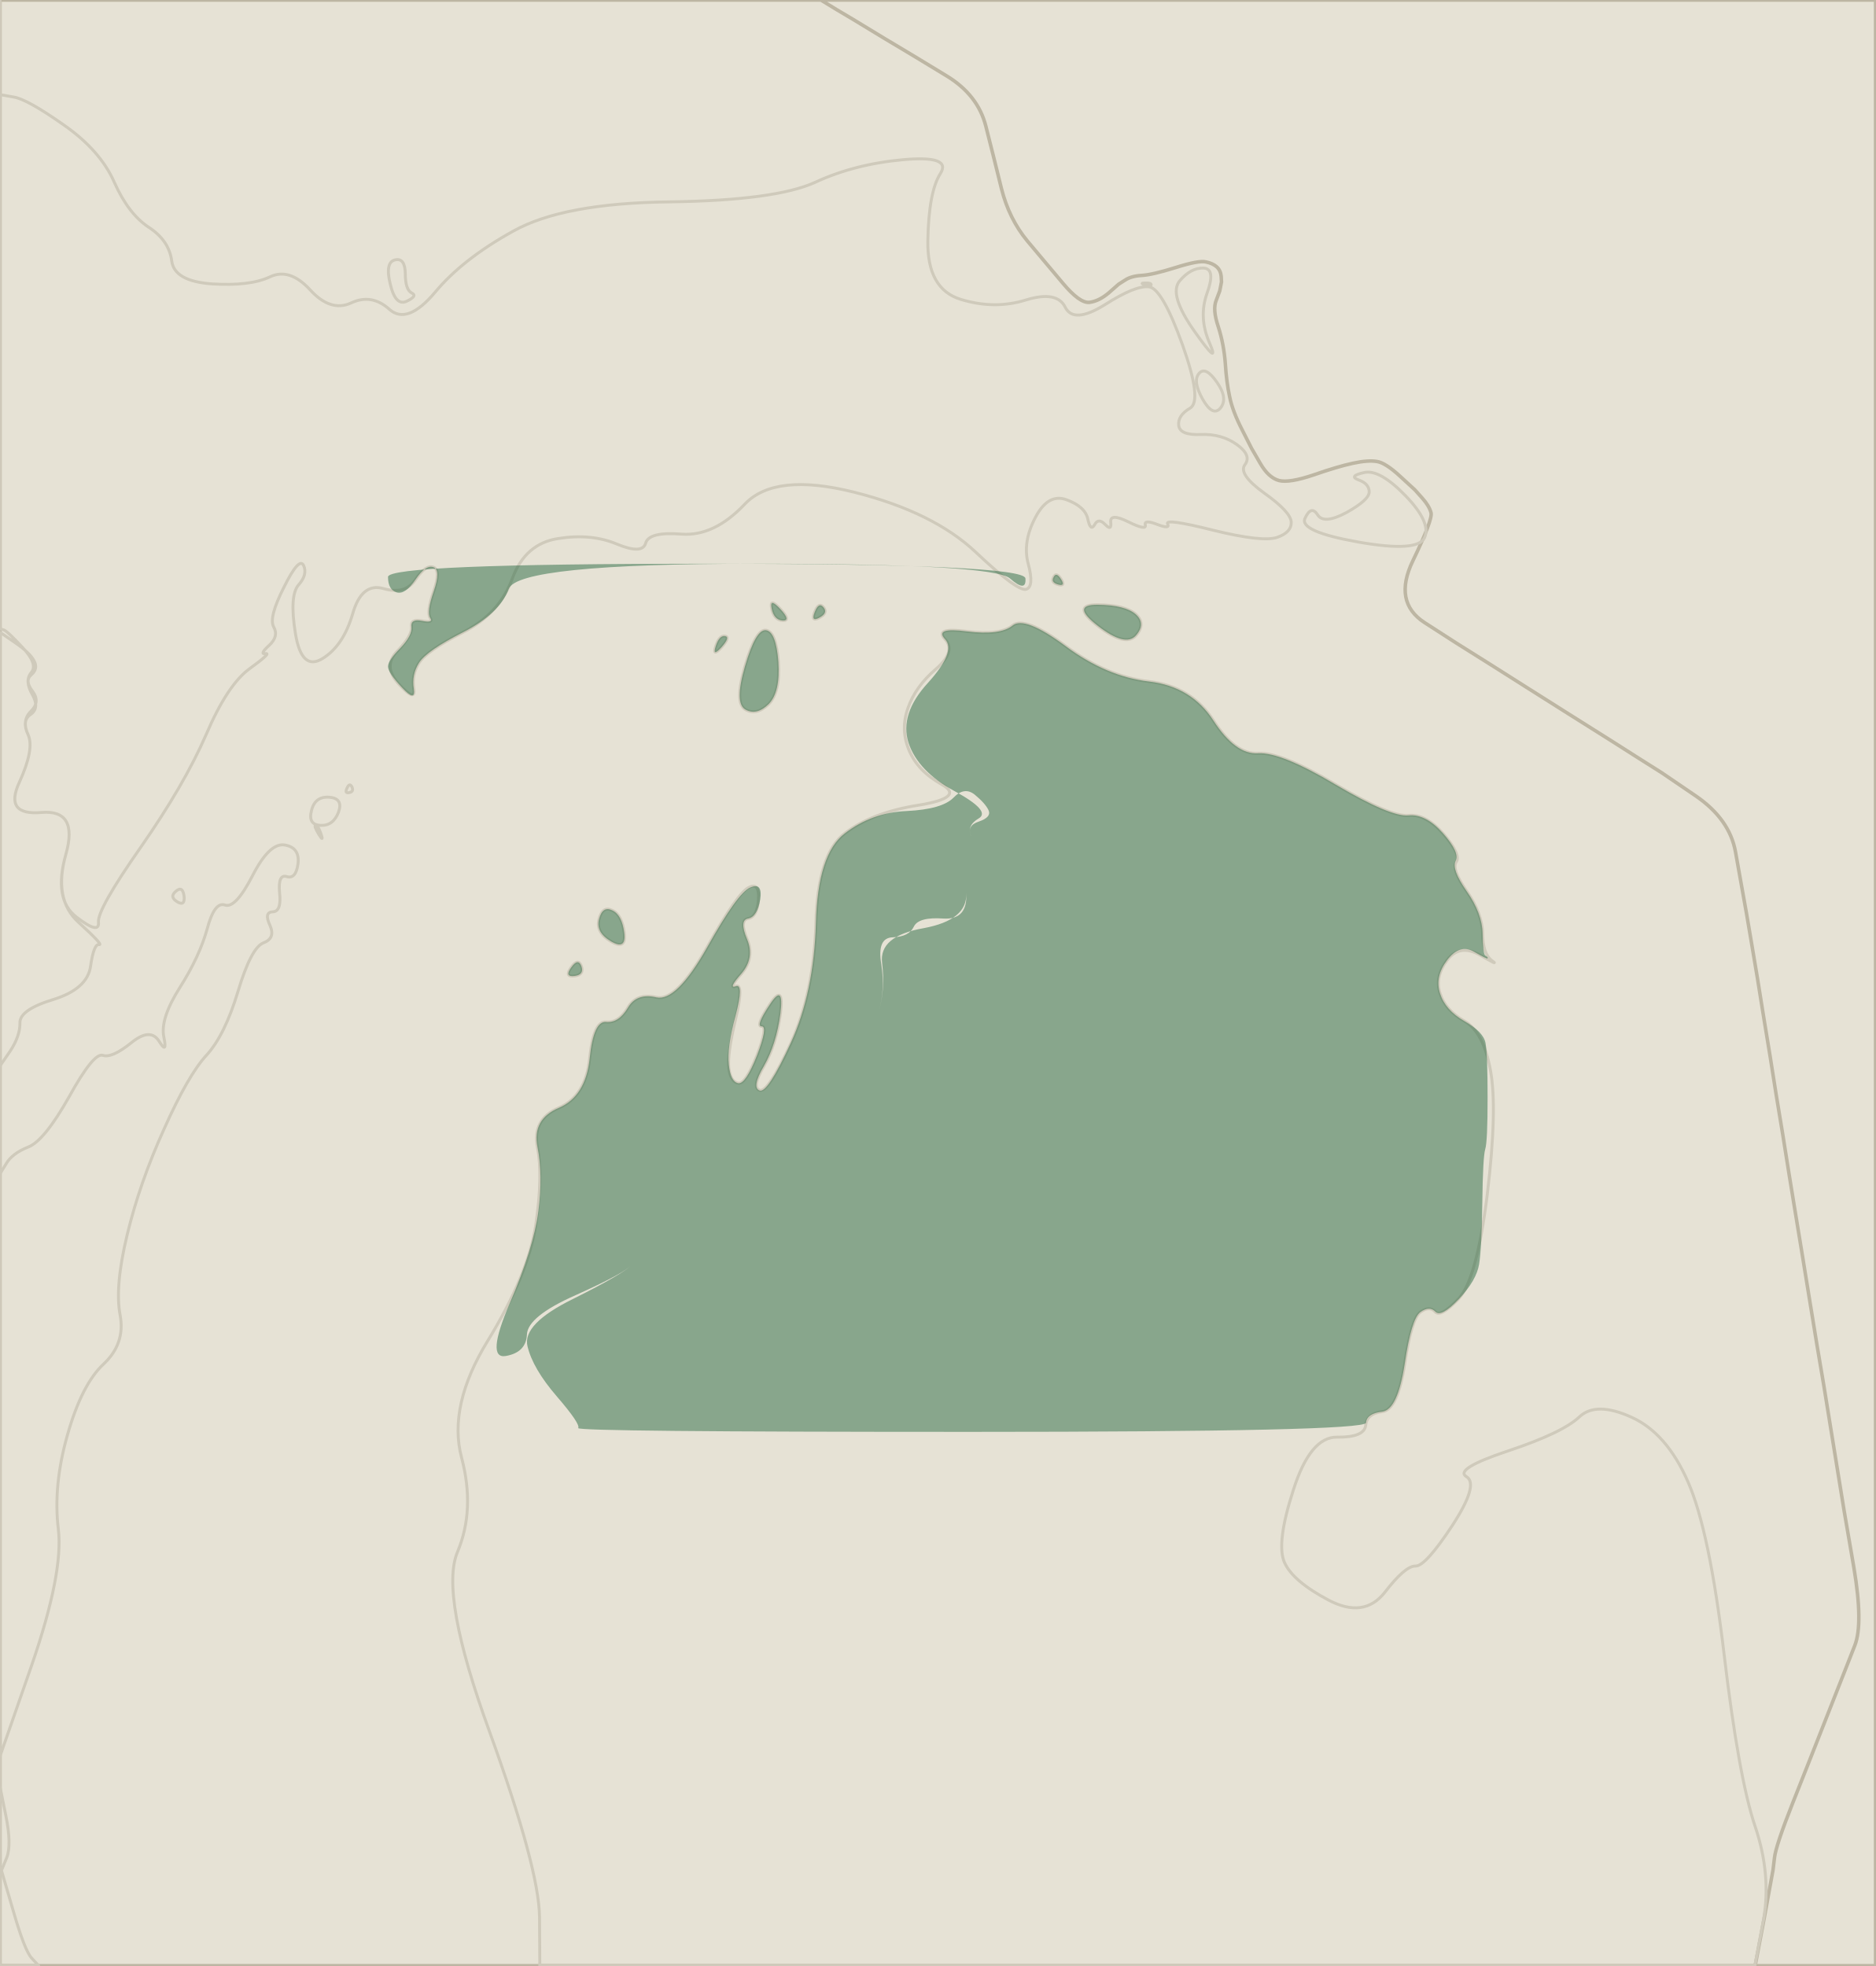
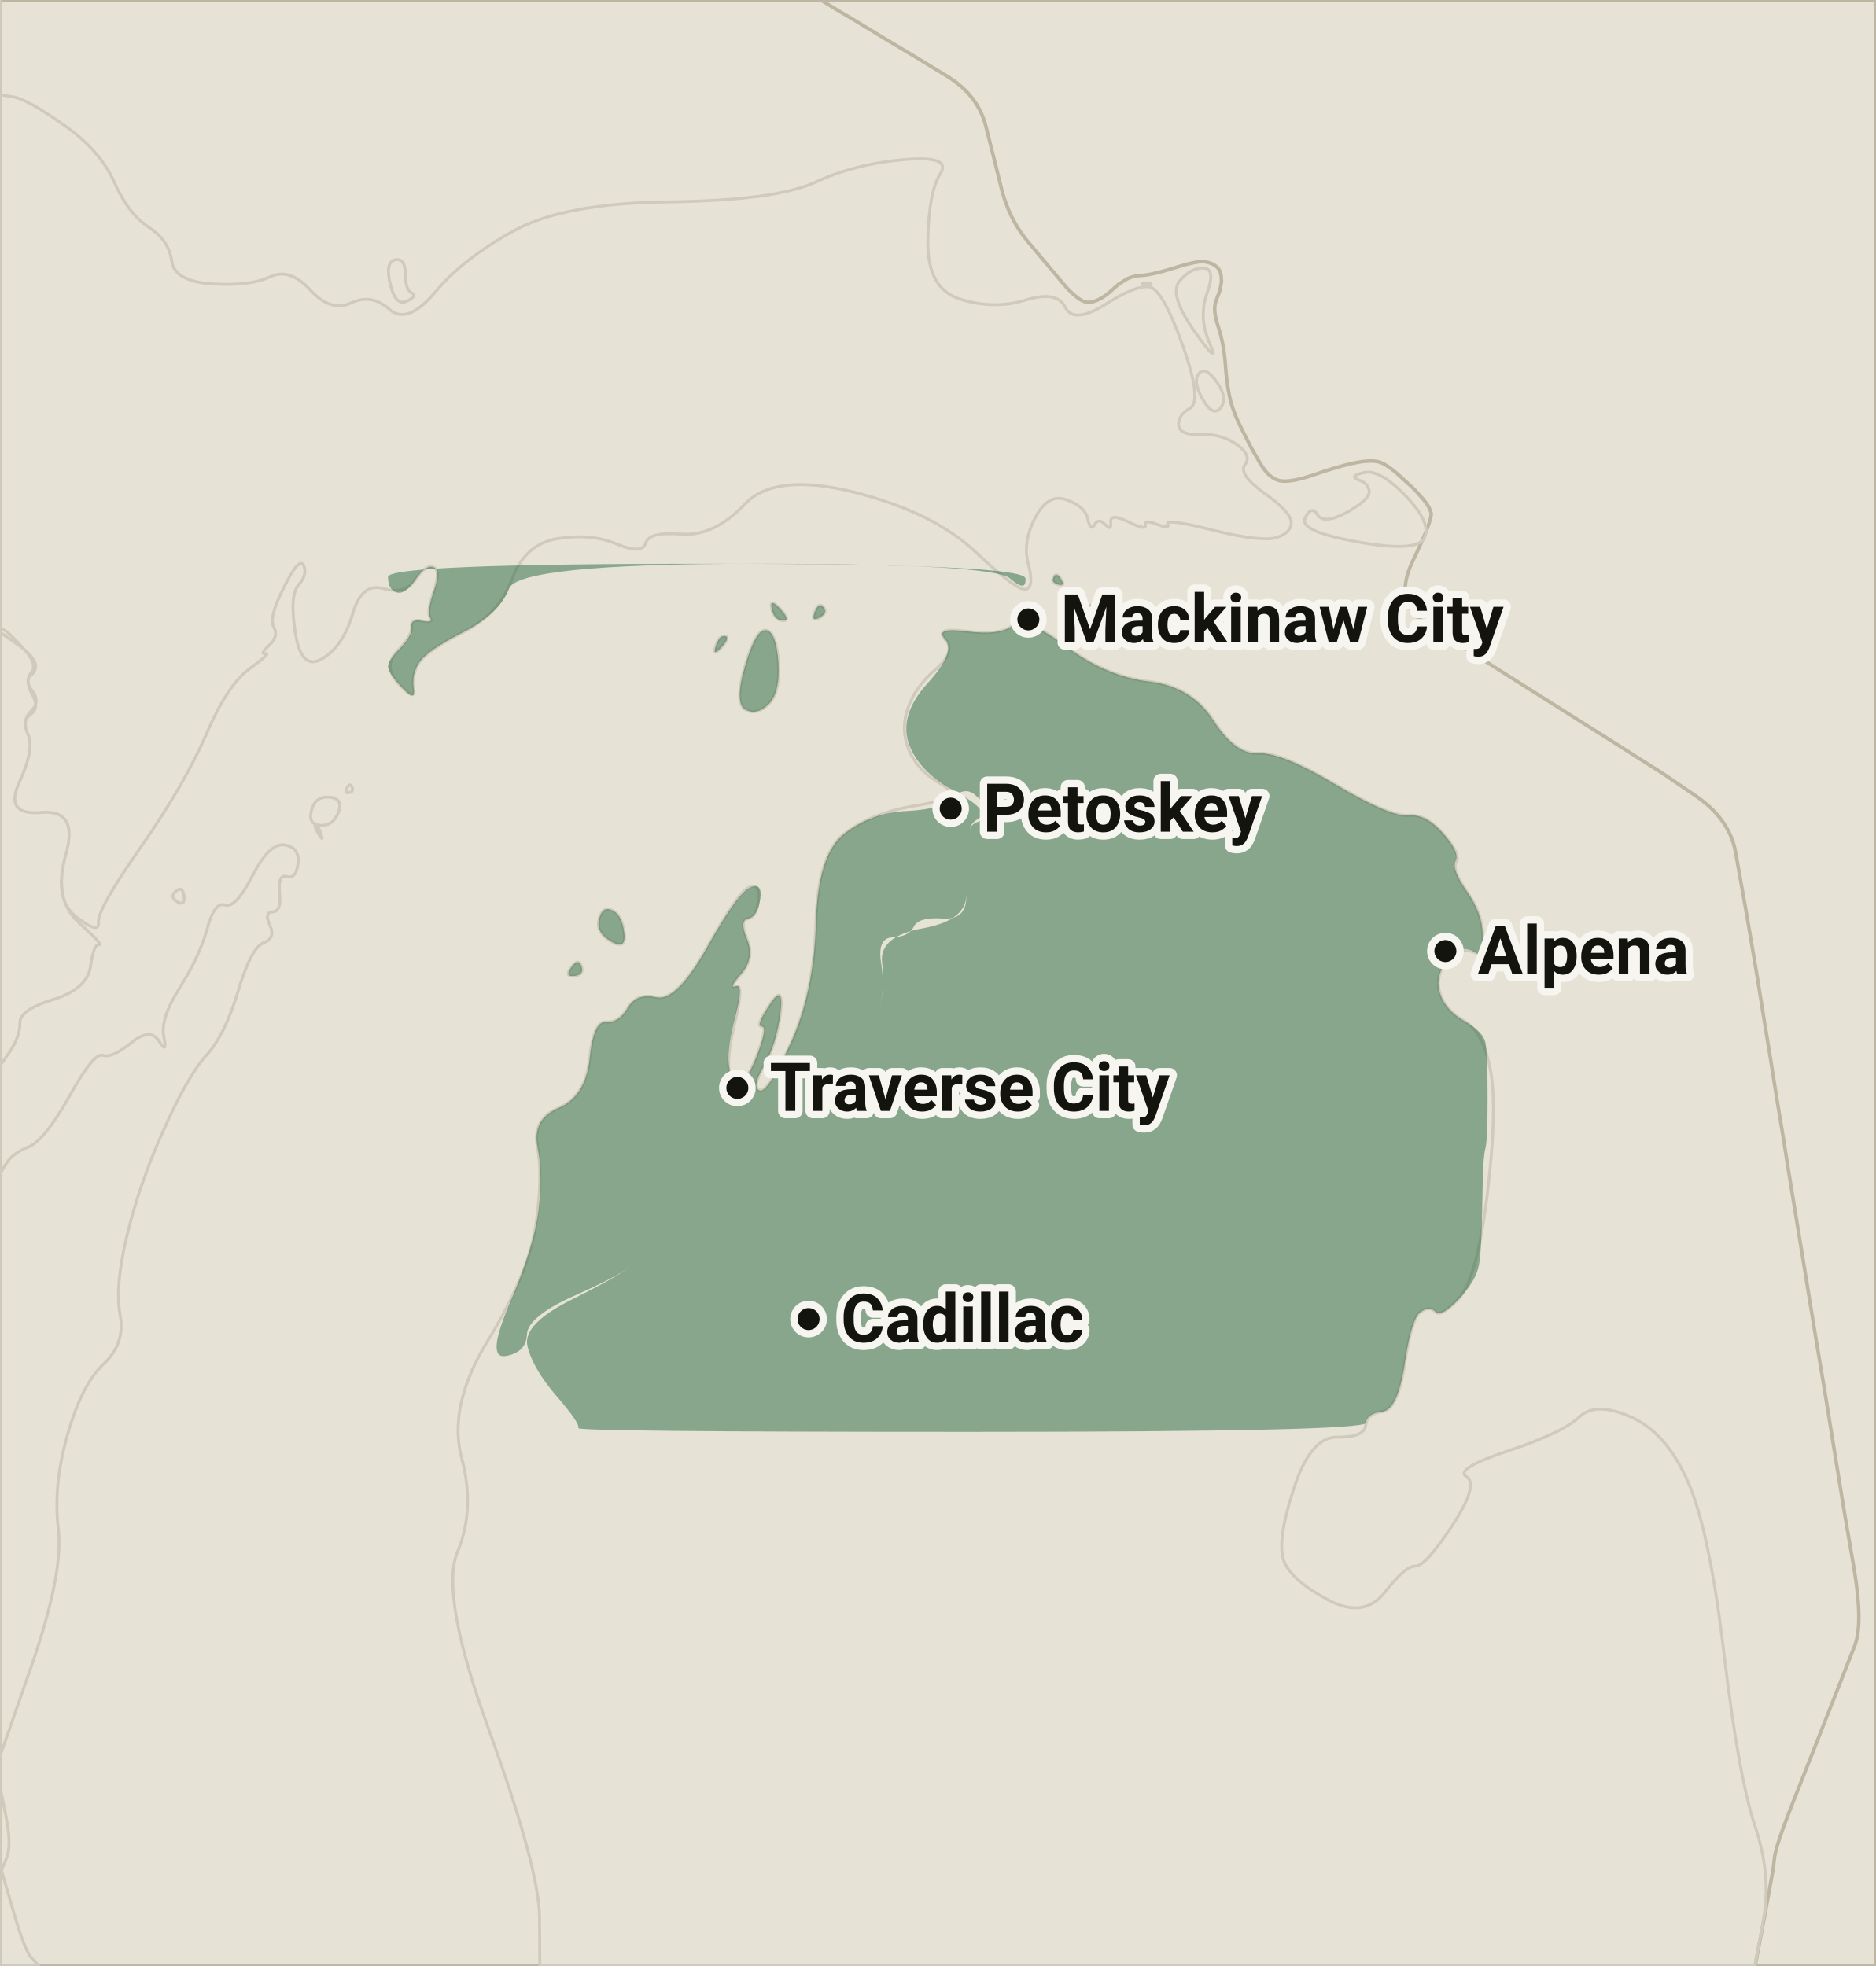
<svg xmlns="http://www.w3.org/2000/svg" viewBox="0 0 640 671" width="640" height="671" role="img">
  <style>
  .land { fill: #e6e2d5; stroke: #bdb6a3; stroke-width: 1.2; stroke-linejoin: round; }
  .admin { fill: none; stroke: #cfcabb; stroke-width: 1; stroke-linejoin: round; }
  /* **No stroke, on purpose.** A region is often a dozen Level III ecoregions,
     drawn as one path with a subpath each, so any stroke outlines every
     *internal* seam as boldly as the region's own edge — the Mid-Atlantic, at
     fifteen of them, read as a shattered windscreen. And those seams answer no
     question a reader has: the caption already names the ecoregions in words,
     and which of them a garden sits in changes nothing about what to plant. The
     region is one shape, so it is drawn as one shape. Because every ring is a
     subpath of a single path, fill-opacity composites once for the whole
     union - touching polygons leave no seam at all. */
  .cover { fill: #175e33; fill-opacity: 0.45; }
  .cover-box { fill: #175e33; fill-opacity: 0.26; stroke: #0d3d20; stroke-width: 2;
               stroke-dasharray: 9 7; stroke-linejoin: round; }
  .pin { fill: #14140f; stroke: #f7f5ef; stroke-width: 2.5; }
  .pin-label { font: 600 23px system-ui, -apple-system, "Segoe UI", Roboto, sans-serif;
               fill: #14140f; stroke: #f7f5ef; stroke-width: 5; paint-order: stroke;
               stroke-linejoin: round; dominant-baseline: central; }
  @media (prefers-color-scheme: dark) {
    .land { fill: #2e3325; stroke: #545d43; }
    .admin { stroke: #434b36; }
    .cover { fill: #7ec894; fill-opacity: 0.42; }
    .cover-box { fill: #7ec894; fill-opacity: 0.22; stroke: #b9e6c6; }
    .pin { fill: #f2f1e8; stroke: #14160f; }
    .pin-label { fill: #f2f1e8; stroke: #14160f; }
  }
</style>
  <path class="land" fill-rule="evenodd" d="M299.5 670.9L0 670.9L0 335.5L0 0L140.1 0L280.1 0L285.5 3.3L290.9 6.5L301.6 13L312.3 19.4L323 25.9Q333.7 32.4 336.4 43.1L339.1 53.8L341.7 64.3Q344.3 74.7 350.6 82.3L356.9 89.8L362.7 96.7Q368.4 103.5 371.7 103.2Q375 102.8 378.4 99.9L381.7 97L383.9 95.6Q386 94.2 389.6 94Q393.2 93.8 401.2 91.3Q409.1 88.8 411.5 89.4Q413.9 89.9 415.2 91.1Q416.5 92.3 416.7 94.3L416.8 96.2L416.5 97.8L416.2 99.3L415 102.5Q413.7 105.6 415.7 111.5Q417.6 117.4 418.1 124Q418.5 130.5 419.6 135.5Q420.6 140.4 423.9 146.8L427.1 153.1L430 158.1Q432.8 163 436.4 164Q439.9 164.9 448.2 162.1Q456.5 159.2 461.7 158.1Q466.8 157 469.8 157.5Q472.7 157.9 477.8 162.6L482.8 167.2L485.3 170Q487.7 172.7 488.3 175Q488.9 177.3 482.1 191.4Q475.3 205.5 486.1 212.5L496.8 219.4L508.9 227L520.9 234.6L535.3 243.7L549.6 252.7L558.4 258.3L567.1 263.8L578.7 271.7Q590.2 279.6 592.2 290.8L594.2 302L595.9 311.5L597.5 320.9L599.7 334L601.8 347.1L604 360.5L606.1 373.8L608.3 387.1L610.4 400.3L612.7 414.4L615 428.4L617.5 443.8L620 459.1L622.3 472.7L624.5 486.3L626.9 501.1L629.3 515.9L632.6 535.1Q635.8 554.2 632.9 561.6L630 569L623.7 585L617.4 601L611.7 615.4Q606 629.8 605.5 634L605 638.2L602 654.6L598.9 670.9L299.5 670.9ZM460.1 0L640 0L640 335.5L640 670.9L619.5 670.9L598.9 670.9L602 654.6L605 638.2L605.5 634Q606 629.8 611.7 615.4L617.4 601L623.7 585L630 569L632.9 561.6Q635.8 554.2 632.6 535.1L629.3 515.9L626.9 501.1L624.5 486.3L622.3 472.7L620 459.1L617.5 443.8L615 428.4L612.7 414.4L610.4 400.3L608.3 387.1L606.1 373.8L604 360.5L601.8 347.1L599.7 334L597.5 320.9L595.9 311.5L594.2 302L592.2 290.8Q590.2 279.6 578.7 271.7L567.1 263.8L558.4 258.3L549.6 252.7L535.3 243.7L520.9 234.6L508.9 227L496.8 219.4L486.1 212.5Q475.3 205.5 482.1 191.4Q488.9 177.3 488.3 175Q487.7 172.7 485.3 170L482.8 167.2L477.8 162.6Q472.7 157.9 469.8 157.5Q466.8 157 461.7 158.1Q456.5 159.2 448.2 162.1Q439.9 164.9 436.4 164Q432.8 163 430 158.1L427.1 153.1L423.9 146.8Q420.6 140.4 419.6 135.5Q418.5 130.5 418.1 124Q417.6 117.4 415.7 111.5Q413.7 105.6 415 102.5L416.2 99.3L416.5 97.8L416.8 96.2L416.7 94.3Q416.5 92.3 415.2 91.1Q413.9 89.9 411.5 89.4Q409.1 88.8 401.2 91.3Q393.2 93.8 389.6 94Q386 94.2 383.9 95.6L381.7 97L378.4 99.9Q375 102.8 371.7 103.2Q368.4 103.5 362.7 96.7L356.9 89.8L350.6 82.3Q344.3 74.7 341.7 64.3L339.1 53.8L336.4 43.1Q333.7 32.4 323 25.9L312.3 19.4L301.6 13L290.9 6.5L285.5 3.3L280.1 0L460.1 0Z" />
  <path class="admin" d="M198.4 329.8Q197.3 326.8 194.9 330.2Q192.5 333.5 196 333.1Q199.4 332.7 198.4 329.8ZM208.9 310.7Q205.6 309.1 204.4 313.7Q203.2 318.2 208.5 321.3Q213.8 324.4 213 318.3Q212.2 312.2 208.9 310.7ZM247.4 217.1Q245.4 216.8 244.2 220.6Q243 224.4 246.2 220.9Q249.3 217.4 247.4 217.1ZM261.4 215.1Q257.9 214.6 254.2 227.4Q250.5 240.1 254.4 242.2Q258.2 244.3 262.3 240.3Q266.3 236.2 265.6 225.9Q264.8 215.6 261.4 215.1ZM266.3 207.9Q262.5 203.8 263.3 207.7Q264.1 211.6 267.1 211.8Q270 211.9 266.3 207.9ZM281 207.3Q279.4 205.3 278 208.9Q276.6 212.4 279.6 210.8Q282.6 209.2 281 207.3ZM363.6 220.5Q349.6 210.1 345.5 213.5Q341.3 216.9 330 215.5Q318.6 214 322.5 218.2Q326.3 222.3 319.3 228.4Q312.3 234.4 309.8 241.7Q307.2 249 310.2 256.1Q313.2 263.2 321.3 267.7Q329.4 272.2 313.5 274.8Q297.5 277.3 288.3 284.4Q279 291.4 278.4 315.1Q277.7 338.8 269.9 356Q262 373.1 259.2 372.1Q256.4 371.1 260.7 363.8Q264.9 356.4 266.3 345.9Q267.6 335.3 262.7 342.8Q257.7 350.3 259.9 350.3Q262.1 350.3 258.3 360.2Q254.4 370.1 251.9 369.7Q249.3 369.2 248.7 364.6Q248.1 360 251 347.8Q253.9 335.6 251.1 336.6Q248.3 337.6 253 332.3Q257.6 326.9 254.9 320.5Q252.2 314 255.3 313.5Q258.4 312.9 258.8 307Q259.2 301 255.5 302.9Q251.7 304.7 241.3 323.3Q230.8 341.9 224 340.4Q217.2 338.8 214.2 344Q211.1 349.2 206.8 348.8Q202.5 348.4 201.2 361.3Q199.8 374.2 190.7 378.1Q181.5 382 183.4 391.7Q185.3 401.3 182.8 418.2Q180.2 435.1 166.5 457.5Q152.8 479.8 157.5 497.5Q162.2 515.2 156.1 529.7Q150 544.2 167 590.9Q183.9 637.6 184.1 654.3L184.2 670.9L391.5 670.9L598.8 670.9L601.7 655.5Q604.5 640 598.9 623.4Q593.3 606.8 588.3 564.6Q583.3 522.4 576 505.8Q568.7 489.1 556.7 483.7Q544.6 478.2 538.9 483.6Q533.2 489 514.6 495.2Q496 501.4 500.4 504Q504.7 506.6 495.6 520.6Q486.4 534.6 483 534.5Q479.5 534.4 472.5 543.5Q465.4 552.5 453.3 546.1Q441.2 539.7 438.3 533.3Q435.4 526.8 441.3 508.6Q447.1 490.3 456.3 490.5Q465.5 490.6 466 486.5Q466.4 482.4 471.7 481.8Q476.9 481.1 479.3 465.6Q481.6 450 484.7 447.8Q487.8 445.6 489.7 447.7Q491.5 449.8 497.7 443.3Q503.9 436.7 507.5 407.6Q511 378.5 508.6 365.4Q506.2 352.2 499.7 348.5Q493.2 344.8 491.4 339.1Q489.5 333.4 493.8 327.7Q498.1 322 505.1 326Q512 330 509 327.8Q506 325.5 505.9 318.7Q505.8 311.8 500.5 304.2Q495.2 296.6 496.9 294.2Q498.6 291.7 492.6 284.7Q486.5 277.7 480.6 278.3Q474.6 278.9 455.8 267.8Q437 256.6 429.3 257.1Q421.6 257.6 414.1 246Q406.6 234.3 392.1 232.6Q377.5 230.9 363.6 220.5ZM387.6 209.7Q384 206.5 374.6 206.4Q365.2 206.3 374.6 213.6Q384 220.9 387.6 216.9Q391.1 212.9 387.6 209.7ZM362 197.6Q360.4 195.1 359.5 197Q358.5 198.8 361.1 199.5Q363.7 200.2 362 197.6ZM479.6 169.2Q470.7 160 465.4 161.3Q460 162.5 463.6 163.8Q467.2 165.1 467.2 167.9Q467.2 170.6 459.5 174.9Q451.7 179.1 449.6 175.7Q447.4 172.3 445.3 176.9Q443.2 181.4 463.5 185Q483.8 188.6 486.1 183.5Q488.4 178.3 479.6 169.2ZM415.2 130.4Q411.3 124.8 409.1 127.5Q406.9 130.1 410.4 136.3Q413.9 142.4 416.5 139.2Q419.1 135.9 415.2 130.4ZM138.3 93.4Q138.2 87.9 134.8 88.7Q131.3 89.5 133.2 97.1Q135 104.6 138.8 102.8Q142.6 101 140.5 100Q138.3 98.9 138.3 93.4ZM392.8 97.2Q392.8 96.5 390.8 96.6Q388.7 96.6 390.7 97.2Q392.7 97.8 392.8 97.2ZM411.9 100Q414.9 91.7 410.7 91.5Q406.4 91.3 402.5 95.9Q398.7 100.5 407.6 113.1Q416.5 125.7 412.7 117Q408.9 108.3 411.9 100ZM0 16.2L0 0L0 107.3L0 214.6L1.3 215Q2.5 215.4 7.8 221.1Q13 226.7 10.7 229.5Q8.3 232.3 11 237Q13.6 241.6 10.5 243.8Q7.3 245.9 9.6 250.8Q11.8 255.6 6.6 267Q1.3 278.4 14.1 277.3Q26.8 276.2 22.5 291.5Q18.1 306.9 26.1 313Q34 319.1 33.6 314.8Q33.1 310.5 48 289.2Q62.9 267.8 70.3 250.8Q77.6 233.7 85.2 228.2Q92.8 222.7 90.6 223.1Q88.4 223.4 91.8 220.3Q95.2 217.2 93.4 214Q91.6 210.8 96.9 200.4Q102.1 189.9 103.6 193Q105 196.1 101.9 199.6Q98.7 203.2 100.8 216.2Q102.9 229.1 110 224.8Q117.1 220.5 120.3 209.6Q123.4 198.7 130.9 200.9Q138.3 203 141.8 197.8Q145.3 192.6 147.9 193.6Q150.5 194.5 148 201.8Q145.5 209 146.8 210.9Q148 212.7 144 211.9Q140 211.1 140.4 214Q140.7 216.9 135.6 222.2Q130.4 227.4 136.2 233.6Q141.9 239.8 141.2 235.1Q140.4 230.3 143 226.2Q145.6 222.1 158 215.8Q170.4 209.5 174.8 197.5Q179.2 185.5 190.5 183.8Q201.7 182 210.5 185.7Q219.2 189.3 220.3 185.4Q221.4 181.4 232.6 182.3Q243.7 183.1 254.1 172.1Q264.4 161.2 291.5 168Q318.5 174.8 333 188.5Q347.4 202.1 350.2 201.1Q352.9 200.2 350.9 192.6Q348.8 185.1 353.3 176.6Q357.7 168.2 364 170.6Q370.3 172.9 371.2 177.2Q372.1 181.5 373.5 179.1Q374.8 176.6 377.1 179Q379.4 181.4 379 178.2Q378.7 175 385 178.1Q391.3 181.2 390.8 179.2Q390.3 177.2 394.9 179Q399.4 180.7 398.4 178.8Q397.4 176.8 414.1 181Q430.8 185.1 435.8 183.4Q440.7 181.7 440.6 178.2Q440.4 174.7 431.4 168.3Q422.4 161.8 424.8 158.6Q427.2 155.4 422 151.7Q416.8 148 409.7 148.3Q402.6 148.6 402.2 145.2Q401.8 141.8 406.1 139.3Q410.3 136.8 403.5 117.7Q396.6 98.5 392.1 97.9Q387.5 97.3 377 104Q366.4 110.6 363.5 104.9Q360.7 99.1 350 102.4Q339.4 105.7 327.9 102.2Q316.3 98.7 316.6 82.1Q316.9 65.4 320.9 59.2Q324.8 53 308.2 54.5Q291.6 56 278.2 62.2Q264.7 68.4 228.5 68.9Q192.2 69.3 175.1 78.9Q157.9 88.4 148.5 99.7Q139 111 132.9 105.6Q126.8 100.1 119.8 103.4Q112.8 106.6 105.8 98.9Q98.8 91.3 92.1 94.5Q85.3 97.7 72.4 96.9Q59.5 96 58.6 89.1Q57.7 82.1 50.8 77.6Q43.8 73 39 62.2Q34.2 51.3 21.7 42.6Q9.2 33.8 4.6 33.1L0 32.3L0 16.2ZM62.8 305.8Q62.3 302.2 60 304.2Q57.7 306.1 60.5 307.8Q63.2 309.4 62.8 305.8ZM107.7 281.6Q107 281.8 108.8 284.8Q110.6 287.7 109.5 284.5Q108.3 281.3 107.7 281.6ZM112.4 272.1Q107.5 271.7 106.3 276.6Q105 281.5 109.4 281.7Q113.7 281.9 115.5 277.2Q117.2 272.5 112.4 272.1ZM120.1 268.6Q119.3 267 118.4 269Q117.5 270.9 119.2 270.5Q120.8 270.2 120.1 268.6ZM0 443.4L0 670.9L6.6 670.9L13.2 670.9L10.8 668.3Q8.4 665.7 4.5 652.1L0.5 638.4L2.3 634Q4 629.6 2 619.7L0 609.8L0 604.6L0 599.4L10.9 568.1Q21.7 536.7 19.9 521.9Q18.1 507 23 489.8Q27.9 472.5 35.3 465.6Q42.8 458.6 41 448.9Q39.1 439.2 43.4 421.4Q47.7 403.6 56 385.3Q64.2 366.9 70.5 360.1Q76.7 353.3 81.2 338.4Q85.7 323.4 89.9 321.8Q94.1 320.2 92.1 315.8Q90 311.3 93.1 311.2Q96.1 311.1 95.4 304.7Q94.8 298.2 97.9 299.2Q101 300.1 101.7 294.7Q102.3 289.3 97.2 288.4Q92 287.5 86.2 298.8Q80.4 310.1 76.8 308.9Q73.2 307.6 70.7 317Q68.1 326.4 61.4 337Q54.6 347.7 55.9 353.9Q57.2 360.1 54.3 355.4Q51.3 350.6 44.8 355.9Q38.2 361.2 35.1 360.2Q32 359.1 23.6 374.3Q15.1 389.4 9.6 391.5Q4.1 393.7 2.1 397.2L0 400.6L0 382.2L0 363.8L3.5 358.7Q6.9 353.5 6.8 349.1Q6.7 344.6 18.3 341.1Q29.8 337.5 30.9 329.8Q32 322.1 33.8 322.4Q35.5 322.7 26.8 314.8Q18.1 306.9 22.5 291.5Q26.8 276.2 14.1 277.3Q1.3 278.4 6.6 267Q11.8 255.6 9.6 250.8Q7.3 245.9 10.6 242.7Q13.8 239.5 11.1 235.9Q8.3 232.3 10.7 230.3Q13.1 228.2 11.6 225.5Q10.2 222.8 5.1 219.3L0 215.8L0 443.4Z" />
  <path class="cover" fill-rule="evenodd" d="M247.4 217.1Q245.4 216.8 244.2 220.6Q243 224.4 246.2 220.9Q249.3 217.4 247.4 217.1ZM261.4 215.1Q257.9 214.6 254.2 227.4Q250.5 240.1 254.4 242.2Q258.2 244.3 262.3 240.3Q266.3 236.2 265.6 225.9Q264.8 215.6 261.4 215.1ZM266.3 207.9Q262.5 203.8 263.3 207.7Q264.1 211.6 267.1 211.8Q270 211.9 266.3 207.9ZM281 207.3Q279.4 205.3 278 208.9Q276.6 212.4 279.6 210.8Q282.6 209.2 281 207.3ZM363.6 220.5Q349.6 210.1 345.5 213.5Q341.3 216.9 330 215.5Q318.6 214 322.5 218.2Q326.3 222.4 316.6 233.1Q306.9 243.7 310 253.5Q313.2 263.2 325.7 270Q338.2 276.8 334 279.3Q329.7 281.8 331.4 285.5Q333.1 289.2 331.1 292.3Q329 295.3 329.7 304.7Q330.3 314 315.1 316.8Q299.8 319.5 301 328.7Q302.1 337.9 299.8 345.3Q297.5 352.6 294.8 351.7Q292.1 350.8 290.7 359.3Q289.3 367.7 271.2 373.5Q253.1 379.2 235.8 396.8Q218.4 414.3 218.2 421.5Q217.9 428.7 215.5 431.7Q213 434.6 195.6 443.3Q178.1 451.9 180 459.5Q181.8 467.1 190 476.6Q198.1 486 197.3 487.4Q196.5 488.7 331.1 488.7Q465.7 488.7 466.1 485.6Q466.4 482.4 471.7 481.8Q476.9 481.1 479.3 465.6Q481.6 450 484.7 447.8Q487.8 445.6 489.8 447.7Q491.8 449.7 497.8 443.4Q503.8 437 504.7 431.5Q505.6 426 505.8 410.4Q506 394.8 506.8 392.2Q507.6 389.6 507.6 374.7Q507.6 359.8 506.9 356Q506.2 352.2 499.7 348.5Q493.2 344.8 491.4 339.1Q489.5 333.4 493.8 327.7Q498.1 322 502.9 324.8Q507.6 327.5 507.6 327.1L507.6 326.7L506.8 326.1Q506 325.5 505.9 318.7Q505.8 311.8 500.5 304.2Q495.2 296.6 496.7 293.8Q498.2 291 492.4 284.4Q486.5 277.7 480.6 278.3Q474.6 278.9 455.8 267.8Q437 256.6 429.3 257.1Q421.6 257.6 414.1 246Q406.6 234.3 392.1 232.6Q377.5 230.9 363.6 220.5ZM387.6 209.7Q384 206.5 374.6 206.4Q365.2 206.3 374.6 213.6Q384 220.9 387.6 216.9Q391.1 212.9 387.6 209.7ZM362 197.6Q360.4 195.1 359.5 197Q358.5 198.8 361.1 199.5Q363.7 200.2 362 197.6ZM240.9 192.4Q132.4 192.4 132.4 196.9Q132.4 201.3 135.4 202.2Q138.3 203 141.8 197.8Q145.3 192.6 147.9 193.6Q150.5 194.5 148 201.8Q145.5 209 146.8 210.9Q148 212.7 144 211.9Q140 211.1 140.4 214Q140.7 216.9 136.6 221.2Q132.4 225.4 132.4 227.5Q132.4 229.6 137.2 234.7Q141.9 239.8 141.2 235.1Q140.4 230.3 143 226.2Q145.6 222.1 158 215.8Q170.4 209.5 173.6 201Q176.7 192.4 257.8 192.4Q338.8 192.4 344.6 197.4Q350.3 202.4 349.9 197.4Q349.4 192.4 240.9 192.4ZM198.4 329.8Q197.3 326.8 194.9 330.2Q192.5 333.5 196 333.1Q199.4 332.7 198.4 329.8ZM208.9 310.7Q205.6 309.1 204.4 313.7Q203.2 318.2 208.5 321.3Q213.8 324.4 213 318.3Q212.2 312.2 208.9 310.7ZM337.3 276.5Q336.2 274.2 332.7 271.3Q329.1 268.3 325.3 272.3Q321.4 276.2 309.5 276.8Q297.5 277.3 288.3 284.4Q279 291.4 278.4 315.1Q277.7 338.8 269.8 356Q261.9 373.2 259.2 372.2Q256.4 371.1 260.7 363.8Q264.9 356.4 266.3 345.9Q267.6 335.3 262.7 342.8Q257.7 350.3 259.9 350.3Q262.1 350.3 258.3 360.2Q254.4 370.1 251.9 369.7Q249.3 369.2 248.7 363.4Q248 357.5 251 346.6Q253.9 335.6 251.1 336.6Q248.3 337.6 253 332.3Q257.6 326.9 254.9 320.5Q252.2 314 255.3 313.5Q258.4 312.9 259.4 307Q260.3 301 256 302.9Q251.7 304.7 241.3 323.3Q230.8 341.9 224 340.4Q217.2 338.8 214.2 344Q211.1 349.2 206.8 348.8Q202.5 348.4 201.2 361.3Q199.8 374.2 190.7 378.1Q181.5 382 183.4 391.5Q185.3 401 183.7 413.4Q182.1 425.8 173.9 444.9Q165.7 464 172.6 462.8Q179.5 461.6 179.8 455.5Q180 449.3 196.5 442Q213 434.6 215.5 431.7Q217.9 428.7 218.2 421.5Q218.4 414.3 235.8 396.8Q253.1 379.2 271.2 373.5Q289.3 367.7 290.7 359.3Q292.1 350.8 294.8 351.7Q297.5 352.6 299.8 345.3Q302.1 337.9 300.7 329Q299.2 320 304.7 319.9Q310.2 319.7 311.8 316.3Q313.4 312.9 321.9 313.5Q330.3 314 329.7 304.7Q329 295.3 331.1 292.3Q333.1 289.2 331.4 285.5Q329.7 281.8 334 280.4Q338.4 278.9 337.3 276.5Z" />
+   <circle class="pin" cx="350.9" cy="211.4" r="5" />
+   <text class="pin-label" x="361.9" y="211.4" text-anchor="start">Mackinaw City</text>
+   <circle class="pin" cx="324.4" cy="276" r="5" />
+   <text class="pin-label" x="335.4" y="276" text-anchor="start">Petoskey</text>
+   <circle class="pin" cx="493.2" cy="324.6" r="5" />
+   <text class="pin-label" x="504.2" y="324.6" text-anchor="start">Alpena</text>
+   <circle class="pin" cx="251.6" cy="371.3" r="5" />
+   <text class="pin-label" x="262.6" y="371.3" text-anchor="start">Traverse City</text>
+   <circle class="pin" cx="275.9" cy="450.2" r="5" />
+   <text class="pin-label" x="286.9" y="450.2" text-anchor="start">Cadillac</text>
</svg>
